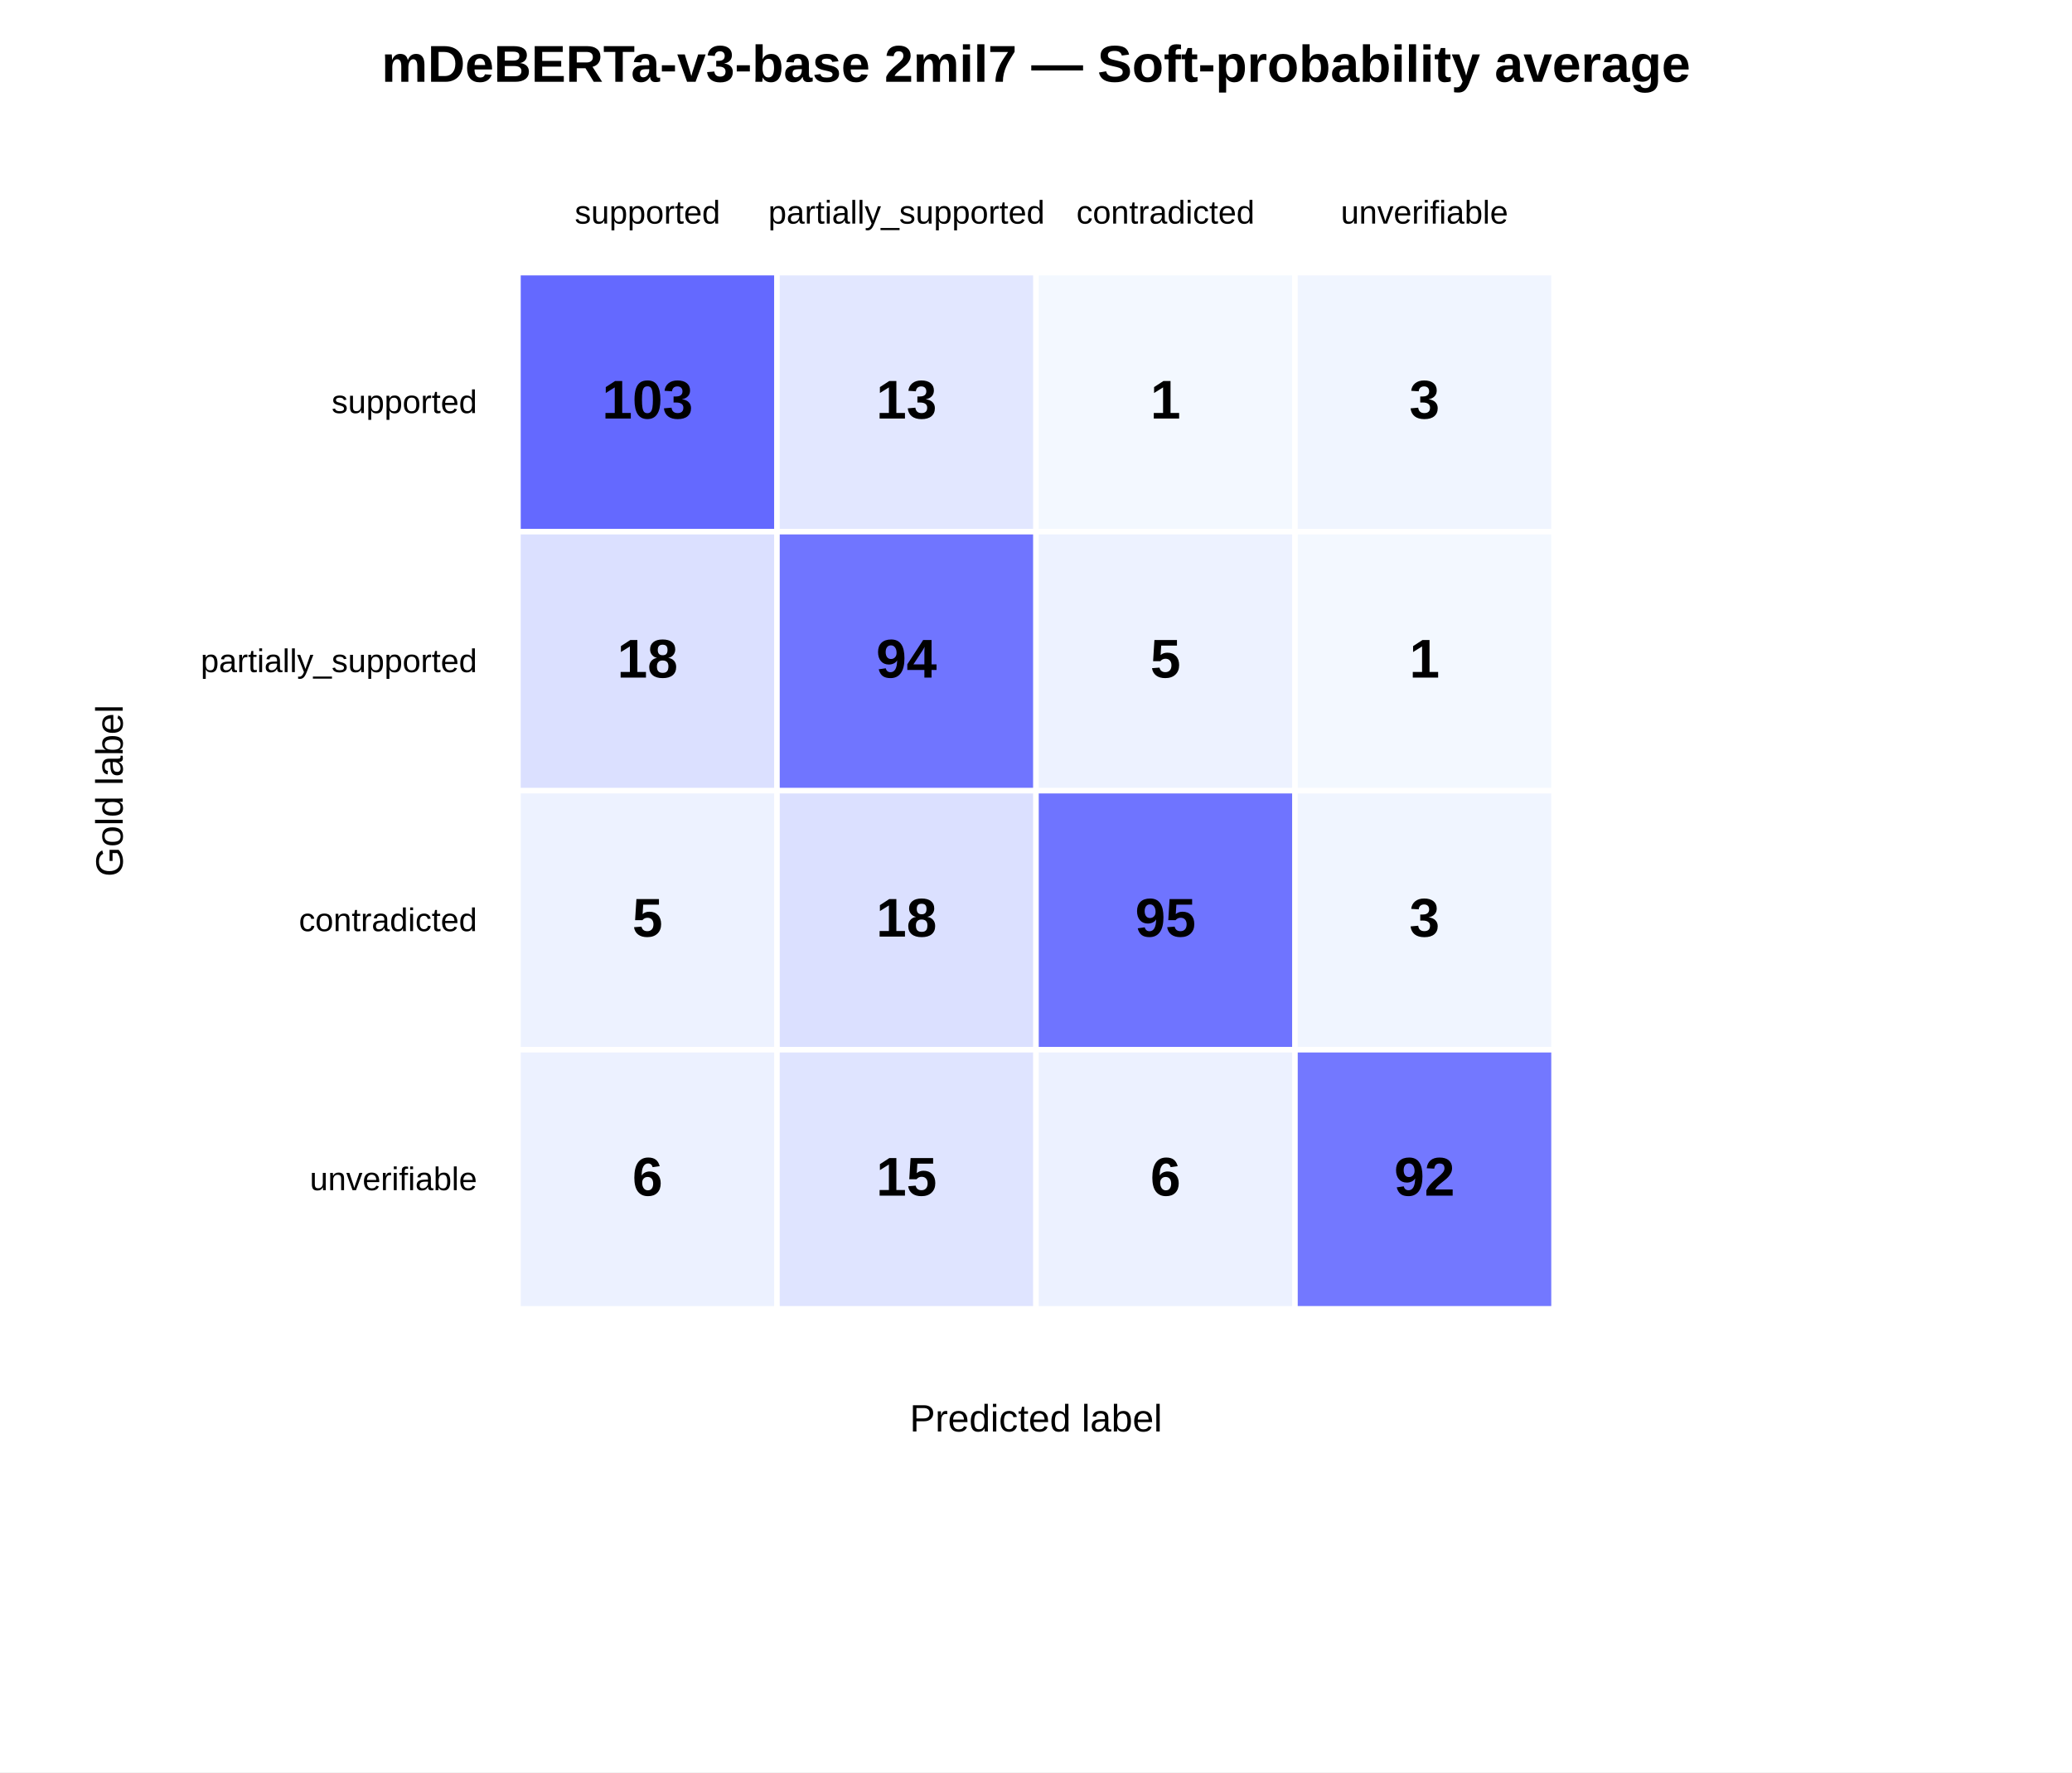
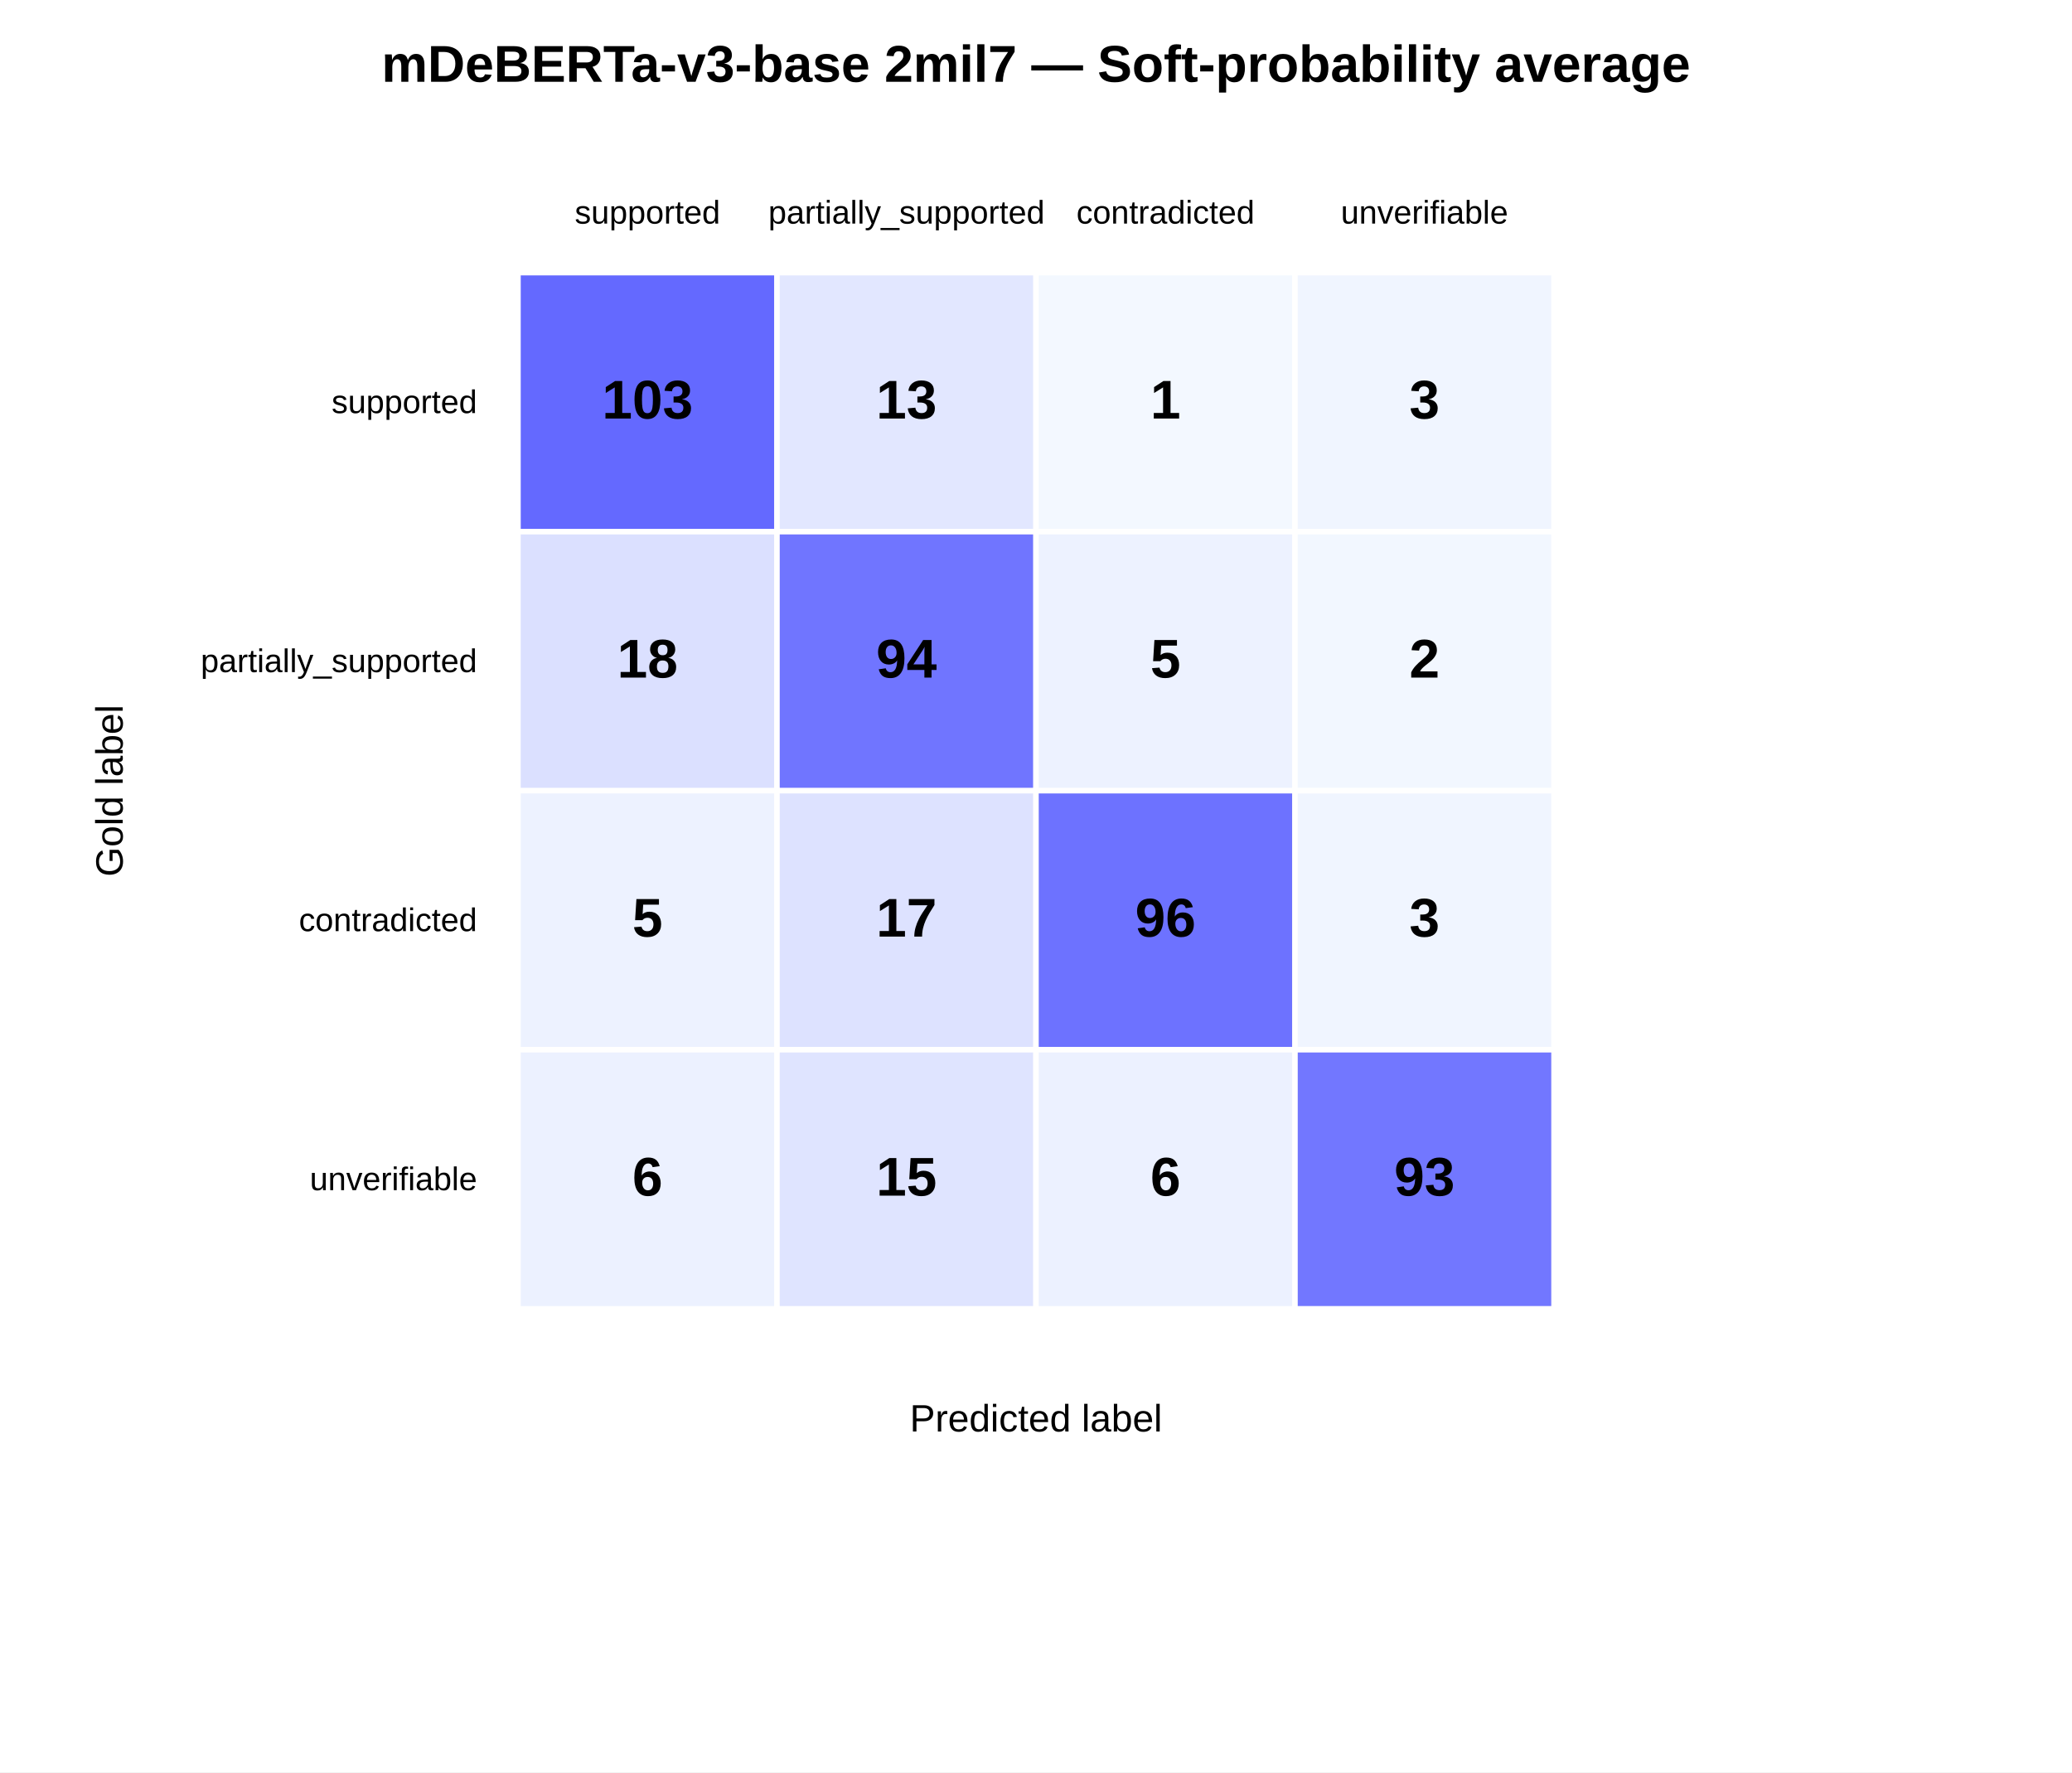
<svg xmlns="http://www.w3.org/2000/svg" width="760" height="650" viewBox="0 0 760 650">
  <rect width="100%" height="100%" fill="#ffffff" />
  <text x="380.0" y="30" text-anchor="middle" font-family="Arial, sans-serif" font-size="19" font-weight="700">mDeBERTa-v3-base 2mil7 — Soft-probability average</text>
  <text x="237.5" y="82" text-anchor="middle" font-family="Arial" font-size="12">supported</text>
  <text x="175" y="151.5" text-anchor="end" font-family="Arial" font-size="12">supported</text>
  <text x="332.5" y="82" text-anchor="middle" font-family="Arial" font-size="12">partially_supported</text>
  <text x="175" y="246.5" text-anchor="end" font-family="Arial" font-size="12">partially_supported</text>
  <text x="427.5" y="82" text-anchor="middle" font-family="Arial" font-size="12">contradicted</text>
  <text x="175" y="341.5" text-anchor="end" font-family="Arial" font-size="12">contradicted</text>
  <text x="522.5" y="82" text-anchor="middle" font-family="Arial" font-size="12">unverifiable</text>
  <text x="175" y="436.5" text-anchor="end" font-family="Arial" font-size="12">unverifiable</text>
  <rect x="190" y="100" width="95" height="95" fill="rgb(100,105,255)" stroke="#ffffff" stroke-width="2" />
  <text x="237.5" y="153.5" text-anchor="middle" font-family="Arial" font-size="20" font-weight="700">103</text>
  <rect x="285" y="100" width="95" height="95" fill="rgb(226,231,255)" stroke="#ffffff" stroke-width="2" />
  <text x="332.5" y="153.5" text-anchor="middle" font-family="Arial" font-size="20" font-weight="700">13</text>
  <rect x="380" y="100" width="95" height="95" fill="rgb(243,248,255)" stroke="#ffffff" stroke-width="2" />
  <text x="427.5" y="153.5" text-anchor="middle" font-family="Arial" font-size="20" font-weight="700">1</text>
  <rect x="475" y="100" width="95" height="95" fill="rgb(240,245,255)" stroke="#ffffff" stroke-width="2" />
  <text x="522.5" y="153.5" text-anchor="middle" font-family="Arial" font-size="20" font-weight="700">3</text>
  <rect x="190" y="195" width="95" height="95" fill="rgb(219,224,255)" stroke="#ffffff" stroke-width="2" />
  <text x="237.5" y="248.5" text-anchor="middle" font-family="Arial" font-size="20" font-weight="700">18</text>
  <rect x="285" y="195" width="95" height="95" fill="rgb(112,117,255)" stroke="#ffffff" stroke-width="2" />
  <text x="332.5" y="248.5" text-anchor="middle" font-family="Arial" font-size="20" font-weight="700">94</text>
  <rect x="380" y="195" width="95" height="95" fill="rgb(237,242,255)" stroke="#ffffff" stroke-width="2" />
  <text x="427.5" y="248.5" text-anchor="middle" font-family="Arial" font-size="20" font-weight="700">5</text>
-   <rect x="475" y="195" width="95" height="95" fill="rgb(243,248,255)" stroke="#ffffff" stroke-width="2" />
-   <text x="522.5" y="248.5" text-anchor="middle" font-family="Arial" font-size="20" font-weight="700">1</text>
+   <rect x="475" y="195" width="95" height="95" fill="rgb(242,247,255)" stroke="#ffffff" stroke-width="2" />
+   <text x="522.5" y="248.5" text-anchor="middle" font-family="Arial" font-size="20" font-weight="700">2</text>
  <rect x="190" y="290" width="95" height="95" fill="rgb(237,242,255)" stroke="#ffffff" stroke-width="2" />
  <text x="237.5" y="343.5" text-anchor="middle" font-family="Arial" font-size="20" font-weight="700">5</text>
-   <rect x="285" y="290" width="95" height="95" fill="rgb(219,224,255)" stroke="#ffffff" stroke-width="2" />
-   <text x="332.5" y="343.5" text-anchor="middle" font-family="Arial" font-size="20" font-weight="700">18</text>
-   <rect x="380" y="290" width="95" height="95" fill="rgb(111,116,255)" stroke="#ffffff" stroke-width="2" />
-   <text x="427.5" y="343.5" text-anchor="middle" font-family="Arial" font-size="20" font-weight="700">95</text>
+   <rect x="285" y="290" width="95" height="95" fill="rgb(221,226,255)" stroke="#ffffff" stroke-width="2" />
+   <text x="332.5" y="343.5" text-anchor="middle" font-family="Arial" font-size="20" font-weight="700">17</text>
+   <rect x="380" y="290" width="95" height="95" fill="rgb(109,114,255)" stroke="#ffffff" stroke-width="2" />
+   <text x="427.5" y="343.5" text-anchor="middle" font-family="Arial" font-size="20" font-weight="700">96</text>
  <rect x="475" y="290" width="95" height="95" fill="rgb(240,245,255)" stroke="#ffffff" stroke-width="2" />
  <text x="522.5" y="343.5" text-anchor="middle" font-family="Arial" font-size="20" font-weight="700">3</text>
  <rect x="190" y="385" width="95" height="95" fill="rgb(236,241,255)" stroke="#ffffff" stroke-width="2" />
  <text x="237.5" y="438.5" text-anchor="middle" font-family="Arial" font-size="20" font-weight="700">6</text>
  <rect x="285" y="385" width="95" height="95" fill="rgb(223,228,255)" stroke="#ffffff" stroke-width="2" />
  <text x="332.5" y="438.5" text-anchor="middle" font-family="Arial" font-size="20" font-weight="700">15</text>
  <rect x="380" y="385" width="95" height="95" fill="rgb(236,241,255)" stroke="#ffffff" stroke-width="2" />
  <text x="427.5" y="438.5" text-anchor="middle" font-family="Arial" font-size="20" font-weight="700">6</text>
-   <rect x="475" y="385" width="95" height="95" fill="rgb(115,120,255)" stroke="#ffffff" stroke-width="2" />
-   <text x="522.5" y="438.5" text-anchor="middle" font-family="Arial" font-size="20" font-weight="700">92</text>
+   <rect x="475" y="385" width="95" height="95" fill="rgb(114,119,255)" stroke="#ffffff" stroke-width="2" />
+   <text x="522.5" y="438.5" text-anchor="middle" font-family="Arial" font-size="20" font-weight="700">93</text>
  <text x="380.0" y="525" text-anchor="middle" font-family="Arial" font-size="14">Predicted label</text>
  <text x="45" y="290.0" transform="rotate(-90 45 290.0)" text-anchor="middle" font-family="Arial" font-size="14">Gold label</text>
</svg>
